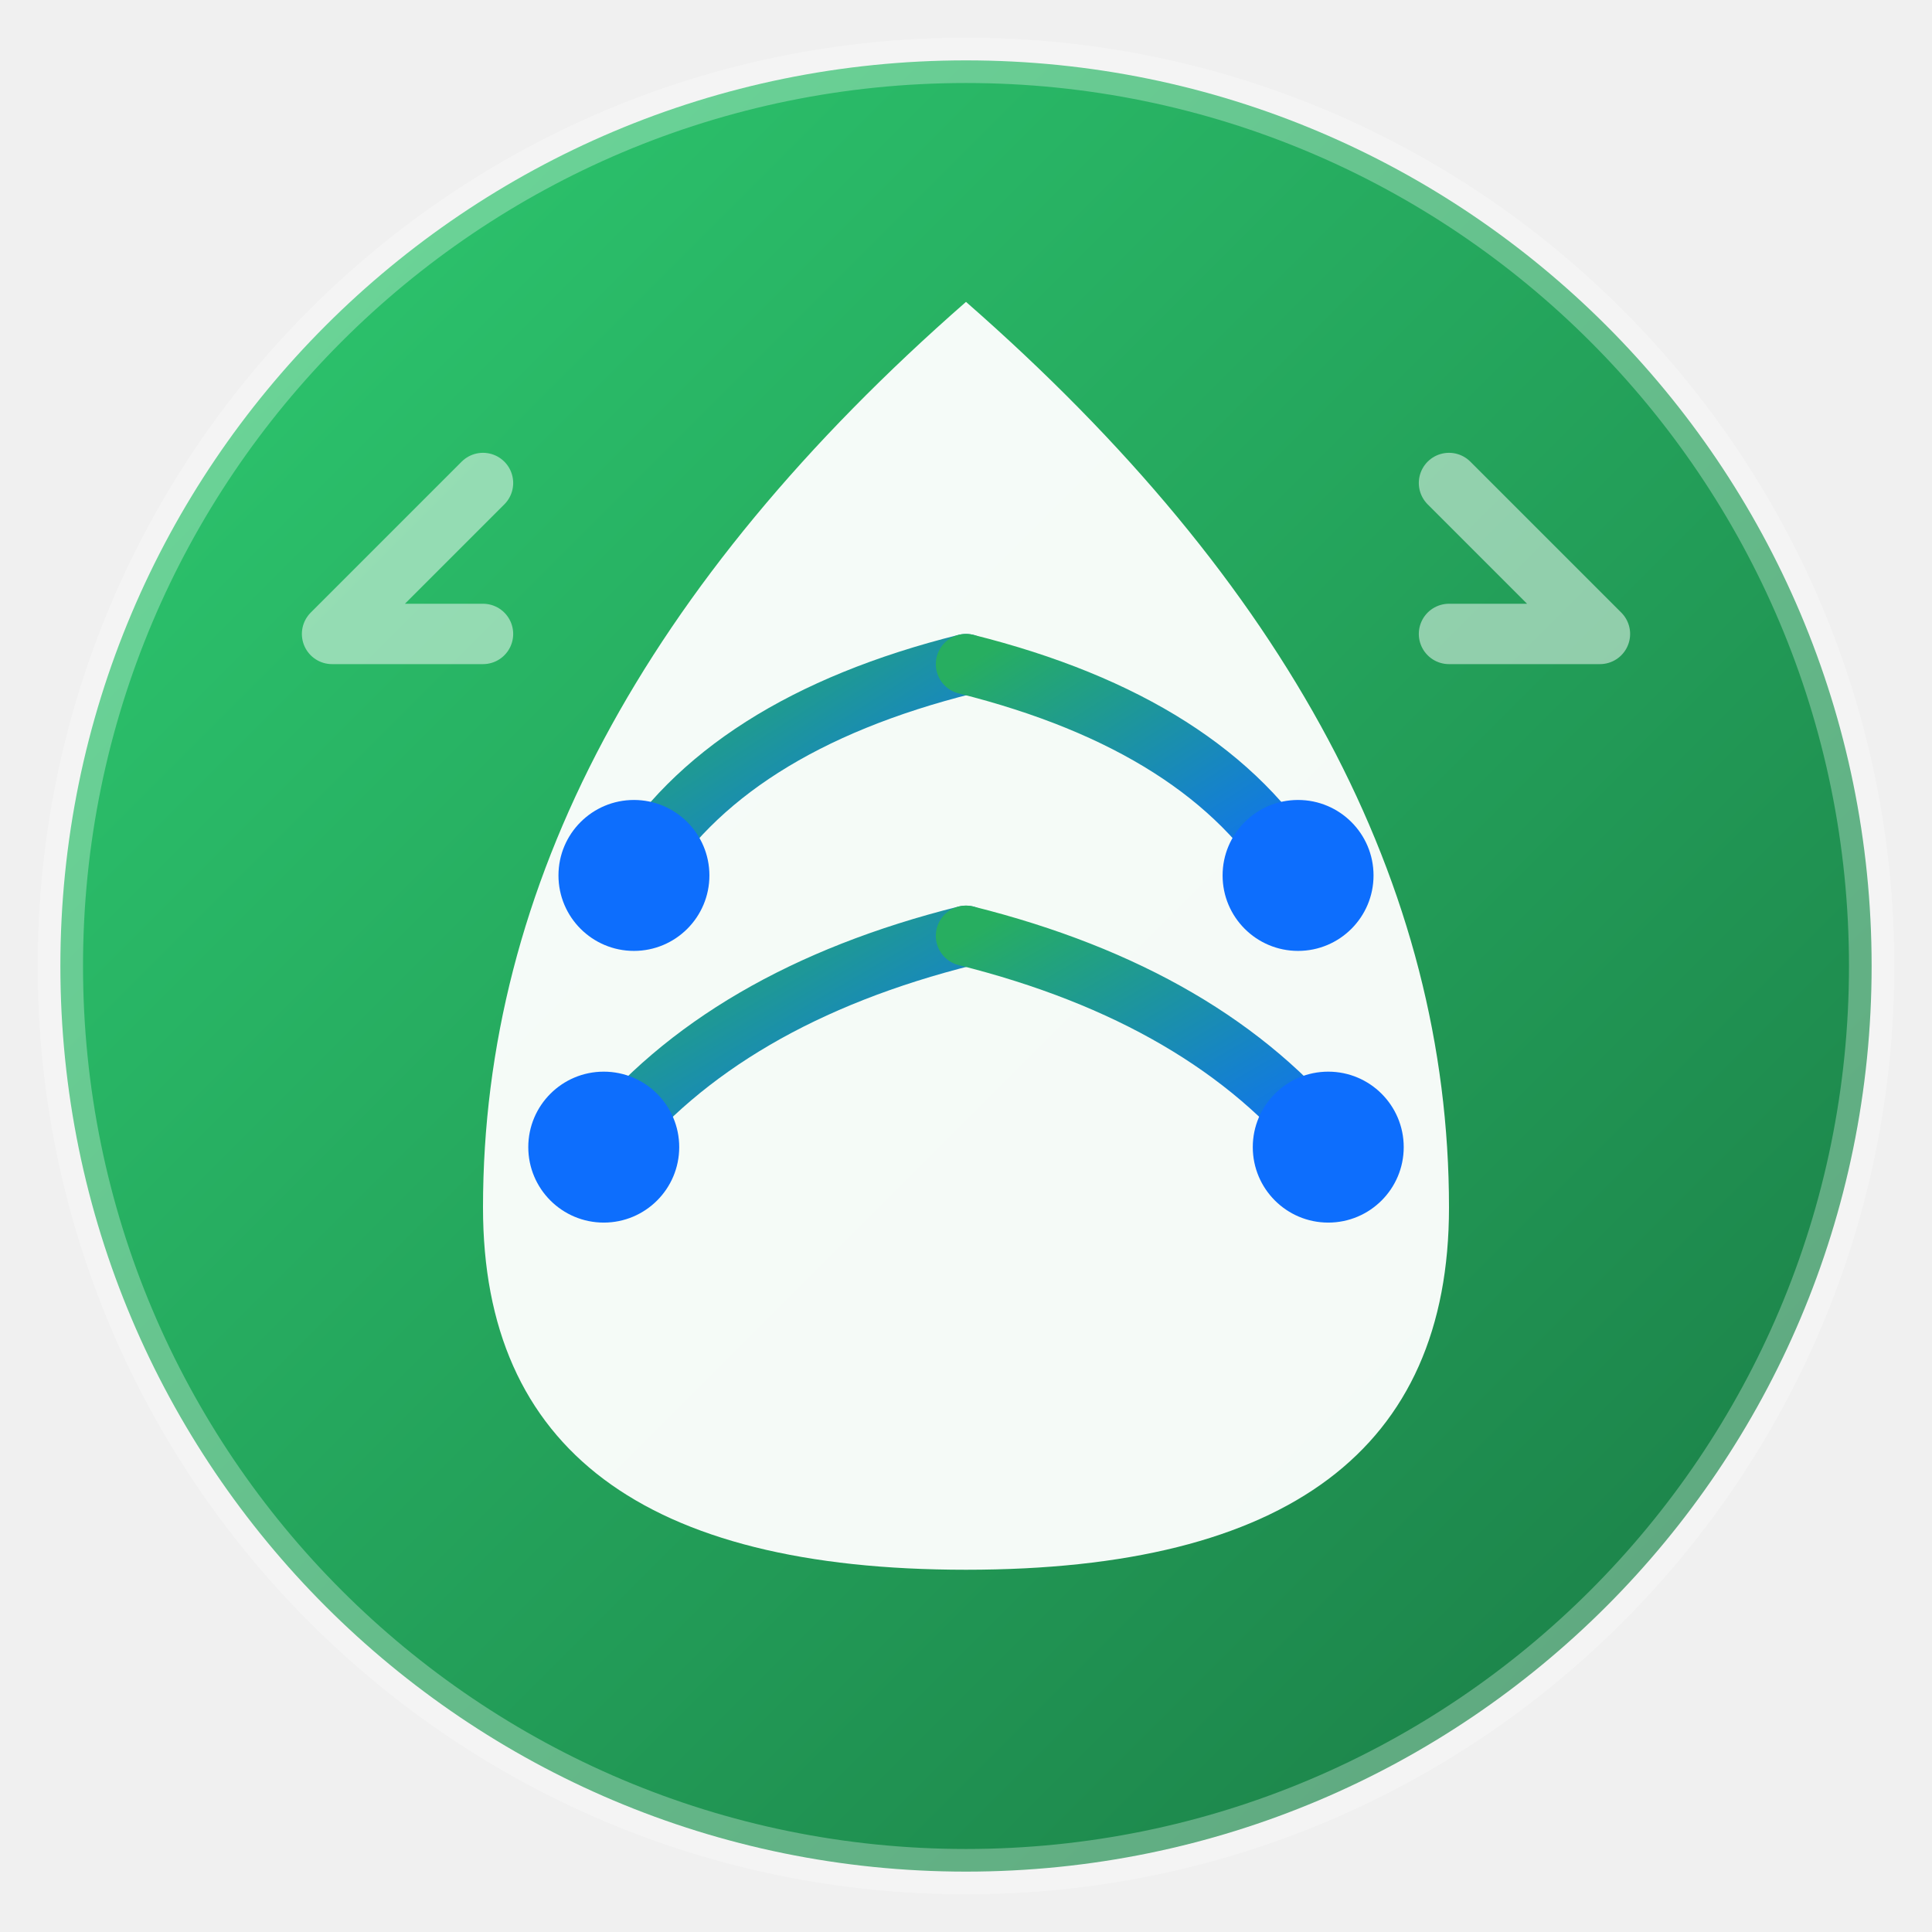
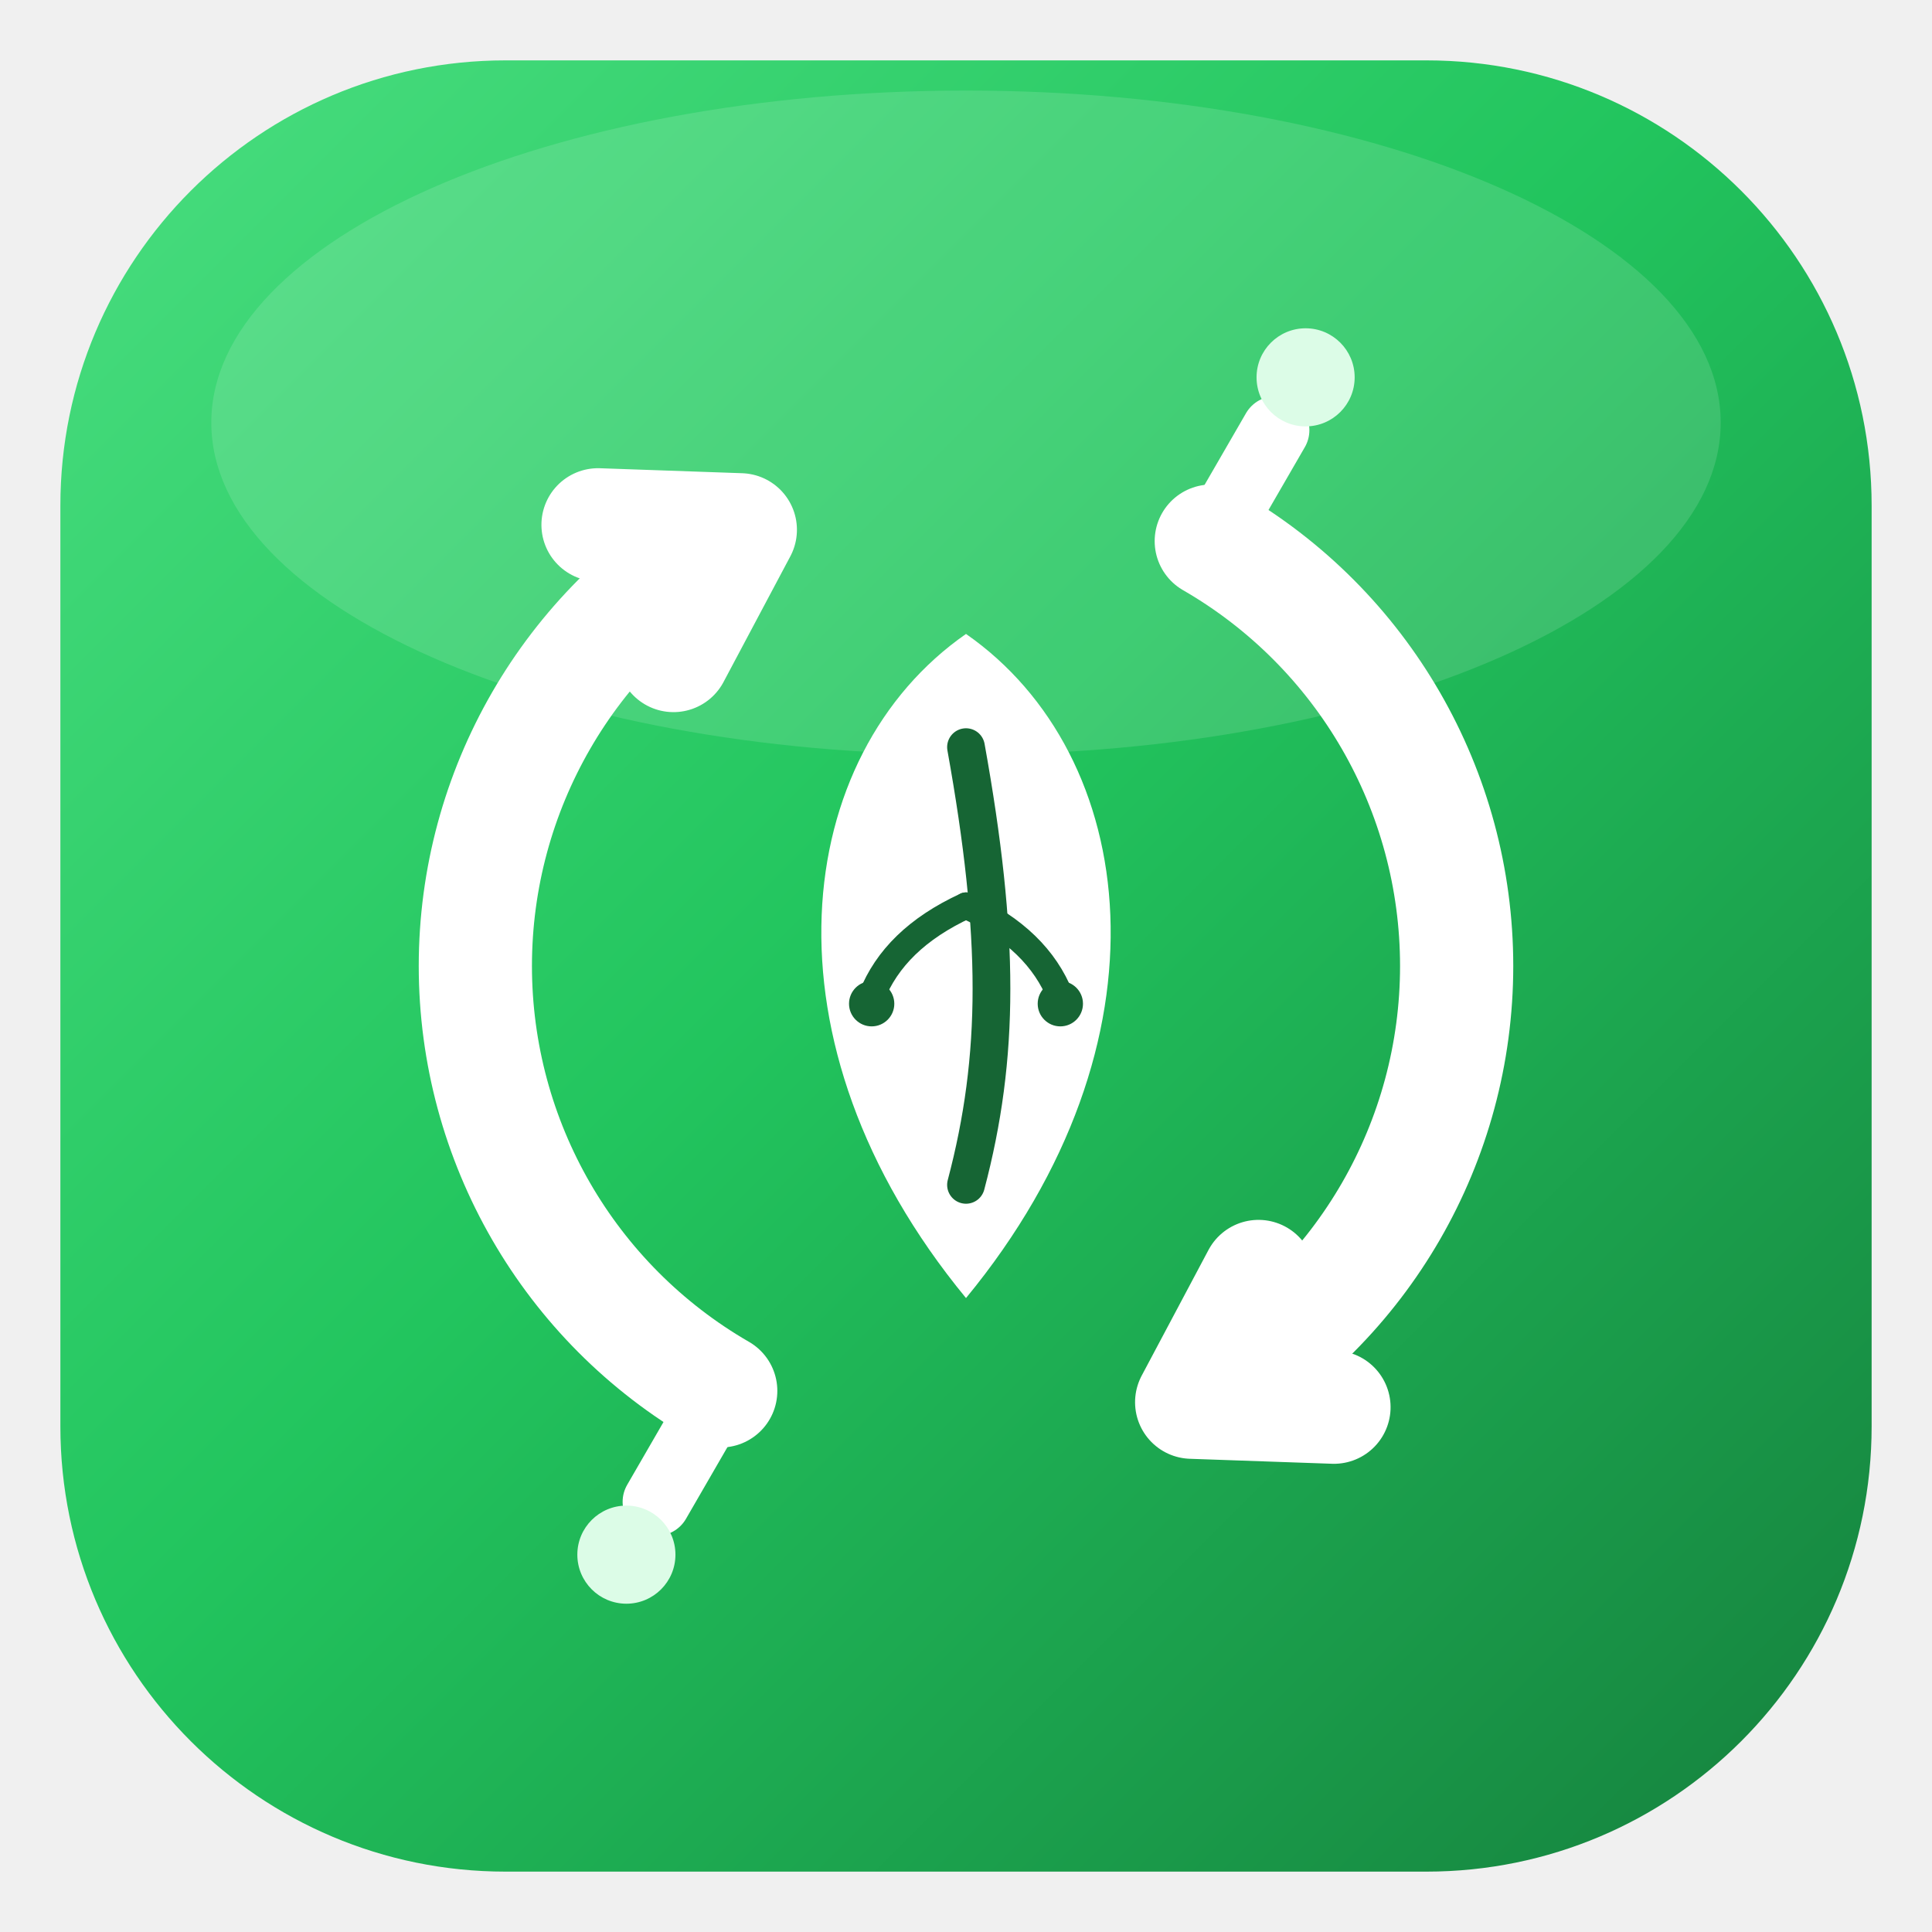
- <svg xmlns="http://www.w3.org/2000/svg" viewBox="0 0 64 64" width="64" height="64">
+ <svg xmlns="http://www.w3.org/2000/svg" viewBox="0 0 512 512">
  <defs>
-     <linearGradient id="gradLeaf" x1="0%" y1="0%" x2="100%" y2="100%">
-       <stop offset="0%" stop-color="#2ecc71" />
-       <stop offset="100%" stop-color="#1a7a45" />
-     </linearGradient>
-     <linearGradient id="gradCircuit" x1="0%" y1="0%" x2="100%" y2="100%">
-       <stop offset="0%" stop-color="#27ae60" />
-       <stop offset="100%" stop-color="#0d6efd" />
+     <linearGradient id="rheBg" x1="0%" y1="0%" x2="100%" y2="100%">
+       <stop offset="0%" stop-color="#4ade80" />
+       <stop offset="45%" stop-color="#22c55e" />
+       <stop offset="100%" stop-color="#15803d" />
    </linearGradient>
  </defs>
-   <circle cx="32" cy="32" r="30" fill="url(#gradLeaf)" />
-   <circle cx="32" cy="32" r="30" fill="none" stroke="#ffffff" stroke-width="1.5" opacity="0.3" />
-   <path d="M 32 10 Q 16 24 16 40 Q 16 52 32 52 Q 48 52 48 40 Q 48 24 32 10 Z" fill="#ffffff" opacity="0.95" />
-   <line x1="32" y1="12" x2="32" y2="50" stroke="url(#gradCircuit)" stroke-width="2.5" stroke-linecap="round" />
-   <path d="M 32 22 Q 24 24 21 29" fill="none" stroke="url(#gradCircuit)" stroke-width="2" stroke-linecap="round" />
-   <circle cx="21" cy="29" r="2.5" fill="#0d6efd" />
-   <path d="M 32 31 Q 24 33 20 38" fill="none" stroke="url(#gradCircuit)" stroke-width="2" stroke-linecap="round" />
-   <circle cx="20" cy="38" r="2.5" fill="#0d6efd" />
-   <path d="M 32 22 Q 40 24 43 29" fill="none" stroke="url(#gradCircuit)" stroke-width="2" stroke-linecap="round" />
-   <circle cx="43" cy="29" r="2.5" fill="#0d6efd" />
-   <path d="M 32 31 Q 40 33 44 38" fill="none" stroke="url(#gradCircuit)" stroke-width="2" stroke-linecap="round" />
-   <circle cx="44" cy="38" r="2.5" fill="#0d6efd" />
-   <path d="M 16 16 L 11 21 L 16 21" fill="none" stroke="#ffffff" stroke-width="2" stroke-linecap="round" stroke-linejoin="round" opacity="0.5" />
-   <path d="M 48 16 L 53 21 L 48 21" fill="none" stroke="#ffffff" stroke-width="2" stroke-linecap="round" stroke-linejoin="round" opacity="0.5" />
+   <rect x="16" y="16" width="480" height="480" rx="118" fill="url(#rheBg)" />
+   <ellipse cx="256" cy="112" rx="200" ry="88" fill="#ffffff" opacity="0.13" />
+   <g transform="translate(256,256)">
+     <path d="M 65 -112.6 A 130 130 0 0 1 65 112.6" fill="none" stroke="#ffffff" stroke-width="30" stroke-linecap="round" />
+     <path d="M -26 -20 L 6 0 L -26 20" transform="translate(65,112.6) rotate(150)" fill="none" stroke="#ffffff" stroke-width="30" stroke-linecap="round" stroke-linejoin="round" />
+     <path d="M -65 112.6 A 130 130 0 0 1 -65 -112.6" fill="none" stroke="#ffffff" stroke-width="30" stroke-linecap="round" />
+     <path d="M -26 -20 L 6 0 L -26 20" transform="translate(-65,-112.6) rotate(-30)" fill="none" stroke="#ffffff" stroke-width="30" stroke-linecap="round" stroke-linejoin="round" />
+     <line x1="65" y1="-112.6" x2="82" y2="-142" stroke="#ffffff" stroke-width="18" stroke-linecap="round" />
+     <circle cx="90" cy="-156" r="13" fill="#dcfce7" />
+     <line x1="-65" y1="112.6" x2="-82" y2="142" stroke="#ffffff" stroke-width="18" stroke-linecap="round" />
+     <circle cx="-90" cy="156" r="13" fill="#dcfce7" />
+     <path d="M 0 -88 C 46 -56 56 20 0 88 C -56 20 -46 -56 0 -88 Z" fill="#ffffff" />
+     <path d="M 0 -58 C 9 -8 9 24 0 58" fill="none" stroke="#166534" stroke-width="10" stroke-linecap="round" />
+     <path d="M 0 -16 C 13 -10 21 -2 25 8" fill="none" stroke="#166534" stroke-width="7" stroke-linecap="round" />
+     <path d="M 0 -16 C -13 -10 -21 -2 -25 8" fill="none" stroke="#166534" stroke-width="7" stroke-linecap="round" />
+     <circle cx="25" cy="10" r="6" fill="#166534" />
+     <circle cx="-25" cy="10" r="6" fill="#166534" />
+   </g>
</svg>
